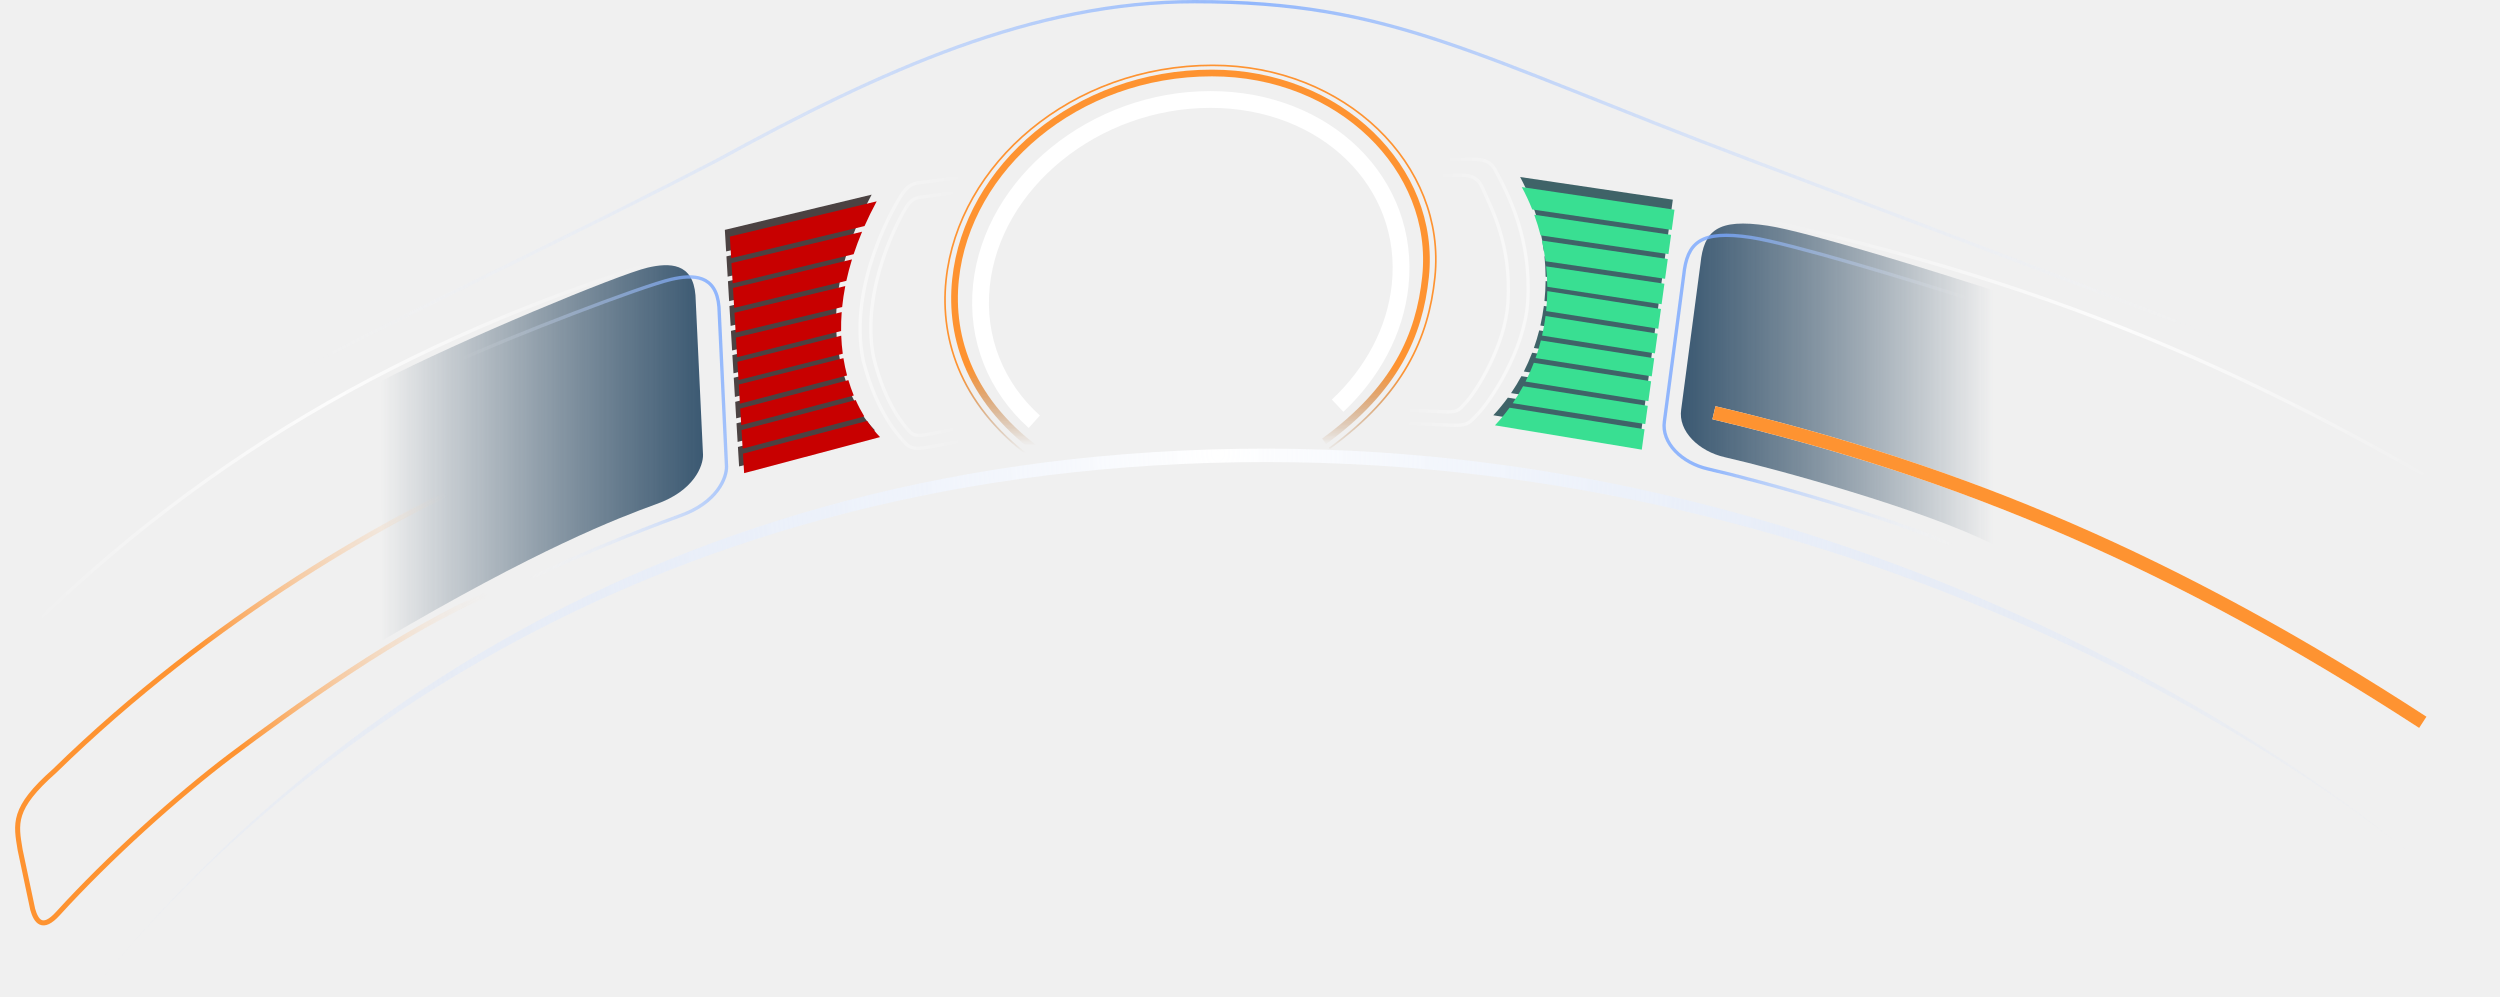
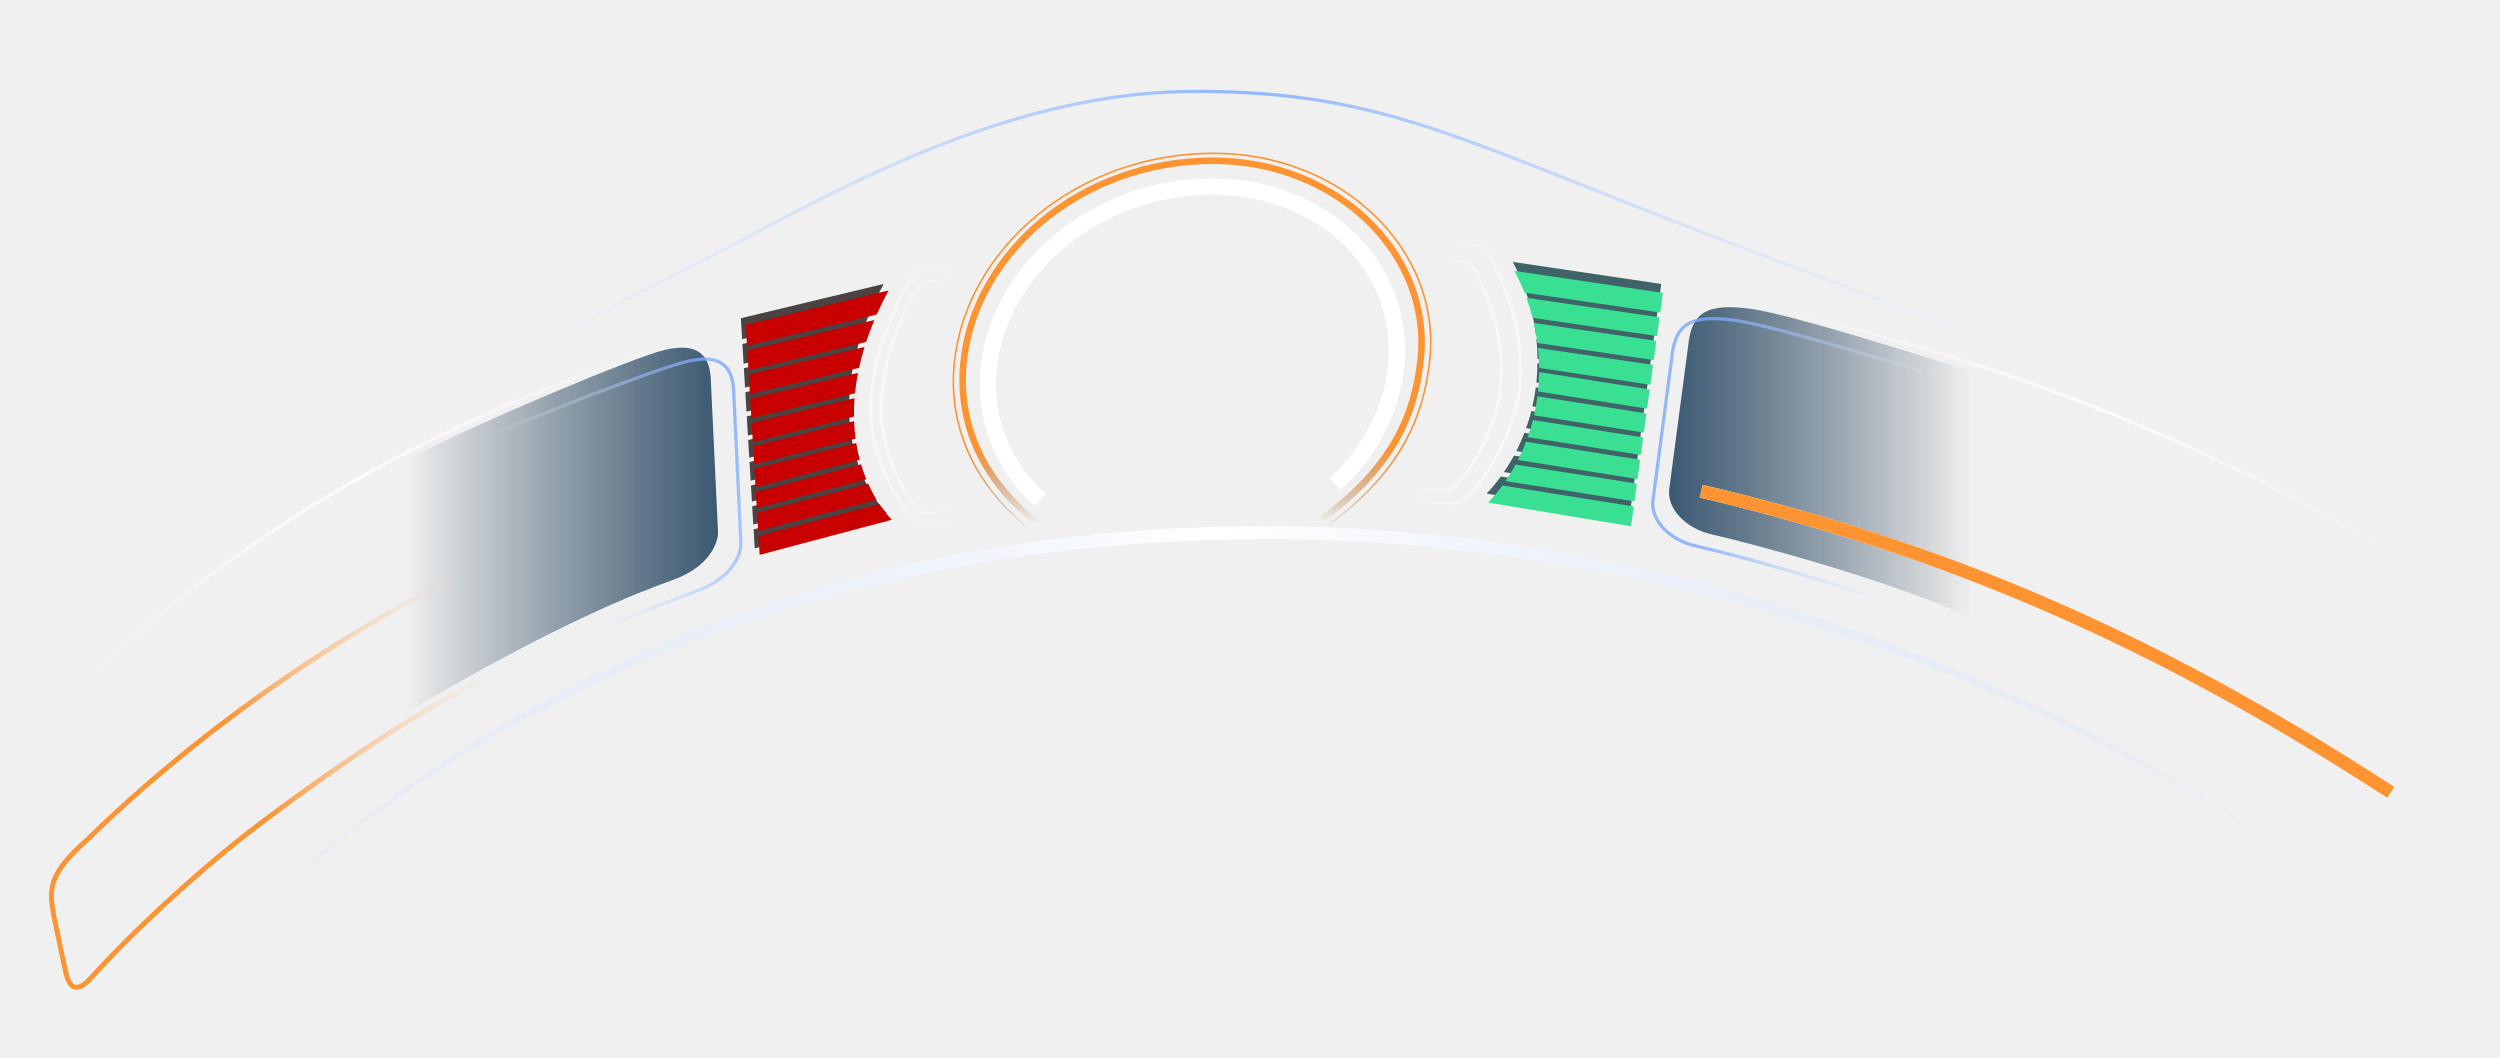
- <svg xmlns="http://www.w3.org/2000/svg" width="1490" height="594" viewBox="0 0 1490 594" fill="none">
-   <path d="M621.914 271C578.477 240.5 565.823 201.485 569.5 166.5C576.495 99.95 641.42 43.5 722.31 43.5C798.202 43.5 856.399 100.5 849.62 165C845.942 200 831.635 232 789.188 263" stroke="url(#paint0_linear_1260_576)" stroke-width="4" />
-   <path d="M618.366 275.559C573.189 243.837 560.027 203.257 563.851 166.871C571.126 97.654 638.654 38.942 722.785 38.942C801.719 38.942 862.248 98.226 855.197 165.311C851.371 201.713 836.492 234.996 792.344 267.238" stroke="url(#paint1_linear_1260_576)" />
-   <path d="M616.44 251.349C593.939 231.117 581.563 202.179 584.94 170.044C591.37 108.874 652.444 59.287 721.354 59.287C790.265 59.287 840.915 108.874 834.486 170.044C831.61 197.414 817.792 222.465 797.227 241.793" stroke="white" stroke-width="10" />
-   <path d="M574.5 105.5L547 109C544 109.5 541.299 110.769 538.5 114.5C534 120.5 505 169.5 514.5 215C523.016 248 537.499 261.807 540 264.5C541.5 266.116 544 267.8 550 267C556 266.2 568.5 263.667 574.5 262.5" stroke="url(#paint2_linear_1260_576)" stroke-opacity="0.5" stroke-width="2" />
-   <path d="M571 114.5L547.898 117.639C545.377 118.087 543.109 119.224 540.757 122.57C536.976 127.951 512.615 171.889 520.596 212.688C527.749 242.279 539.917 254.66 542.017 257.074C543.277 258.523 545.378 260.033 550.418 259.316C555.459 258.599 565.96 256.327 571 255.281" stroke="url(#paint3_linear_1260_576)" stroke-opacity="0.5" stroke-width="2" />
-   <path d="M856.5 95H878C882 95 887.5 95 891 101C898.5 115 913 142 910.5 180C908.592 209 888 239.5 880.5 247C876 251.5 875.5 253.5 867 253.5L831.5 252" stroke="url(#paint4_linear_1260_576)" stroke-opacity="0.5" stroke-width="2" />
-   <path d="M853.807 104.5H871.701C875.03 104.5 879.94 105.034 882.936 110.727C889.456 125.257 900.83 146.311 898.749 180.115C897.162 205.913 880.023 233.046 873.781 239.718C870.036 243.721 869.62 245.5 862.546 245.5L833 244.166" stroke="url(#paint5_linear_1260_576)" stroke-opacity="0.5" stroke-width="2" />
-   <path d="M386 159.5C369.128 163.394 273.5 203 226.5 227.5V382.5C320.5 327 368.5 308.667 391 300.5C413.8 292.5 419.167 277.5 419 271L414.5 176C413 156.5 399 156.5 386 159.5Z" fill="url(#paint6_linear_1260_576)" />
-   <path d="M269.5 216.5C304.833 200.167 383.128 170.394 400 166.5C413 163.5 427 163.5 428.5 183L433 278C433.167 284.5 427.8 299.5 405 307.5C382.5 315.667 330.3 336.1 301.5 352.5" stroke="url(#paint7_linear_1260_576)" stroke-opacity="0.8" stroke-width="2" />
-   <path d="M301 279C237 304.5 125.5 368.5 32.5 459.5C7 482 9.5 491 12 506.5L19.5 542C21.5 549 25.222 554.706 34.5 544.5C64.5 511.5 105.5 474.5 138 450C170.5 425.5 242 373.5 293.5 353" stroke="url(#paint8_linear_1260_576)" stroke-width="3" />
-   <path d="M1 391.5C114 275 242.5 202 395.5 154.5" stroke="url(#paint9_radial_1260_576)" stroke-opacity="0.8" stroke-width="2" />
-   <path d="M1006 121.5C1208 162 1333.5 215.5 1489 309" stroke="url(#paint10_radial_1260_576)" stroke-opacity="0.8" stroke-width="2" />
-   <path d="M1053.5 134.5C1077.5 138.1 1154.67 162.334 1188 173V324.5C1146.5 303.5 1056.75 278.991 1028 272.5C1012.5 269 1000 257 1002 244L1013.5 157C1015.5 137.5 1023.5 130 1053.5 134.5Z" fill="url(#paint11_linear_1260_576)" />
-   <path d="M1173.5 178C1140.17 167.334 1067.5 145.1 1043.5 141.5C1013.5 137 1005.5 144.5 1003.5 164L992 251C990 264 1002.5 276 1018 279.5C1046.75 285.991 1136.5 310.5 1178 331.5" stroke="url(#paint12_linear_1260_576)" stroke-opacity="0.8" stroke-width="2" />
-   <path d="M1021.5 246C1169.5 281 1297 335 1444 430.5" stroke="white" stroke-width="8" />
-   <path d="M1021.5 246C1169.5 281 1297 335 1444 430.5" stroke="#FE9331" stroke-width="8" />
-   <path fill-rule="evenodd" clip-rule="evenodd" d="M890 247.5L977.5 262L979.156 249.854L898.675 237C896.02 240.644 893.128 244.152 890 247.5ZM900.584 234.298C902.825 231.024 904.883 227.648 906.757 224.186L981.061 235.889L979.58 246.747L900.584 234.298ZM983.058 221.243L981.444 233.076L908.211 221.411C910.059 217.765 911.709 214.031 913.161 210.226L983.058 221.243ZM914.201 207.391C915.417 203.945 916.474 200.446 917.371 196.906L984.926 207.544L983.457 218.316L914.201 207.391ZM986.929 192.855L985.326 204.613L918.071 194C918.947 190.153 919.639 186.262 920.145 182.344L986.929 192.855ZM920.492 179.392C920.907 175.446 921.137 171.477 921.182 167.5L988.932 178.165L987.328 189.926L920.492 179.392ZM990.985 163.109L989.322 175.309L921.185 164.93C921.148 160.871 920.919 156.808 920.498 152.759L990.985 163.109ZM920.143 149.705C919.613 145.572 918.881 141.458 917.949 137.381L992.991 148.397L991.387 160.164L920.143 149.705ZM994.958 133.974L993.393 145.45L917.199 134.276C916.143 130.133 914.878 126.035 913.404 122L994.958 133.974ZM912.202 118.838C910.403 114.293 908.336 109.838 906 105.5L997 119L995.358 131.043L912.202 118.838Z" fill="#3F6368" />
-   <path d="M978.5 268L891 253.5C894.128 250.152 897.02 246.644 899.675 243L980.156 255.854L978.5 268Z" fill="#39DF92" />
-   <path d="M982.061 241.889L907.758 230.186C905.883 233.648 903.826 237.024 901.584 240.298L980.58 252.747L982.061 241.889Z" fill="#39DF92" />
-   <path d="M984.058 227.244L914.161 216.226C912.709 220.031 911.059 223.765 909.211 227.411L982.444 239.076L984.058 227.244Z" fill="#39DF92" />
-   <path d="M985.926 213.544L918.371 202.906C917.473 206.446 916.417 209.945 915.201 213.391L984.457 224.316L985.926 213.544Z" fill="#39DF92" />
-   <path d="M987.929 198.854L921.146 188.344C920.639 192.262 919.947 196.153 919.071 200L986.326 210.613L987.929 198.854Z" fill="#39DF92" />
-   <path d="M989.932 184.165L922.182 173.5C922.137 177.477 921.908 181.446 921.492 185.392L988.328 195.926L989.932 184.165Z" fill="#39DF92" />
-   <path d="M991.985 169.109L921.498 158.759C921.919 162.808 922.148 166.871 922.184 170.93L990.321 181.309L991.985 169.109Z" fill="#39DF92" />
-   <path d="M993.992 154.397L918.95 143.381C919.882 147.458 920.613 151.572 921.143 155.705L992.387 166.164L993.992 154.397Z" fill="#39DF92" />
-   <path d="M995.958 139.974L914.404 128C915.878 132.035 917.143 136.133 918.199 140.276L994.393 151.45L995.958 139.974Z" fill="#39DF92" />
-   <path d="M907 111.5L998 125L996.358 137.043L913.202 124.838C911.403 120.293 909.336 115.838 907 111.5Z" fill="#39DF92" />
-   <path fill-rule="evenodd" clip-rule="evenodd" d="M440.5 278L521.5 256.5C518.946 253.877 516.327 250.657 513.81 246.867L439.8 266.39L440.5 278ZM439.619 263.389L438.951 252.301L507 234.413C508.583 237.965 510.307 241.227 512.107 244.187L439.619 263.389ZM502.636 222.551C503.592 225.78 504.674 228.84 505.852 231.724L438.773 249.348L438.179 239.5L502.636 222.551ZM438.003 236.583L437.314 225.156L499.68 209.463C500.254 213.059 500.99 216.495 501.857 219.769L438.003 236.583ZM498.37 196.061C498.512 199.782 498.827 203.369 499.291 206.817L437.154 222.5L436.5 211.647L498.37 196.061ZM436.334 208.9L435.629 197.197L498.656 182C498.357 185.885 498.244 189.649 498.297 193.289L436.334 208.9ZM500.776 166.5C499.94 170.789 499.33 174.957 498.923 179L435.45 194.235L434.737 182.403L500.776 166.5ZM434.562 179.5L433.847 167.635L504.786 150.596C503.439 154.962 502.324 159.223 501.421 163.373L434.562 179.5ZM510.803 134.105C508.883 138.671 507.213 143.137 505.774 147.5L433.682 164.895L432.953 152.805L510.803 134.105ZM432.775 149.86L432 137L519.5 116C516.796 121.014 514.391 125.925 512.262 130.728L432.775 149.86Z" fill="#4B4242" />
-   <path d="M524.5 260.5L443.5 282L442.8 270.39L516.81 250.867C519.327 254.657 521.946 257.877 524.5 260.5Z" fill="#C80000" />
-   <path d="M510 238.413L441.951 256.301L442.619 267.389L515.107 248.187C513.307 245.227 511.583 241.965 510 238.413Z" fill="#C80000" />
-   <path d="M505.637 226.551L441.179 243.5L441.773 253.348L508.852 235.724C507.674 232.84 506.592 229.78 505.637 226.551Z" fill="#C80000" />
-   <path d="M502.68 213.463L440.314 229.156L441.003 240.583L504.857 223.769C503.99 220.495 503.255 217.059 502.68 213.463Z" fill="#C80000" />
-   <path d="M501.37 200.061L439.5 215.647L440.154 226.5L502.291 210.817C501.827 207.369 501.512 203.782 501.37 200.061Z" fill="#C80000" />
-   <path d="M501.656 186L438.629 201.197L439.334 212.9L501.297 197.289C501.244 193.649 501.357 189.885 501.656 186Z" fill="#C80000" />
-   <path d="M503.776 170.5L437.737 186.403L438.451 198.235L501.924 183C502.33 178.957 502.94 174.789 503.776 170.5Z" fill="#C80000" />
-   <path d="M507.786 154.596L436.847 171.635L437.562 183.5L504.421 167.373C505.324 163.223 506.439 158.963 507.786 154.596Z" fill="#C80000" />
-   <path d="M513.803 138.105L435.953 156.805L436.682 168.895L508.774 151.5C510.213 147.137 511.883 142.671 513.803 138.105Z" fill="#C80000" />
-   <path d="M435 141L522.5 120C519.796 125.014 517.391 129.925 515.262 134.728L435.775 153.86L435 141Z" fill="#C80000" />
-   <path d="M738.44 267.501C1098.29 262.115 1368.86 446.236 1460 528.5C1369.81 447.098 1095.76 270.154 738.56 275.5C372.569 280.977 156.977 463.154 53 593C158.023 461.847 369.432 273.023 738.44 267.501Z" fill="url(#paint13_radial_1260_576)" />
-   <path d="M183 218C270.5 173 352.79 134.393 427.5 95.5C526 41.5 616.158 1 712 1C829.5 1 877 32.633 1043.5 95.5C1179.1 146.7 1307.67 195.5 1355 213.5" stroke="url(#paint14_radial_1260_576)" stroke-opacity="0.8" stroke-width="2" />
+ <svg xmlns="http://www.w3.org/2000/svg" width="1532" height="648" viewBox="0 0 1532 648" fill="none">
+   <path d="M642.914 326C599.477 295.5 586.823 256.485 590.5 221.5C597.495 154.95 662.42 98.5 743.31 98.5C819.202 98.5 877.399 155.5 870.62 220C866.942 255 852.635 287 810.188 318" stroke="url(#paint0_linear_1260_576)" stroke-width="4" />
+   <path d="M639.366 330.559C594.189 298.837 581.027 258.257 584.851 221.871C592.126 152.654 659.654 93.942 743.785 93.942C822.719 93.942 883.248 153.226 876.197 220.311C872.371 256.713 857.492 289.996 813.344 322.238" stroke="url(#paint1_linear_1260_576)" />
+   <path d="M637.44 306.349C614.939 286.117 602.563 257.179 605.94 225.044C612.37 163.874 673.444 114.287 742.354 114.287C811.265 114.287 861.915 163.874 855.486 225.044C852.61 252.414 838.792 277.465 818.227 296.793" stroke="white" stroke-width="10" />
+   <path d="M595.5 160.5L568 164C565 164.5 562.299 165.769 559.5 169.5C555 175.5 526 224.5 535.5 270C544.016 303 558.499 316.807 561 319.5C562.5 321.116 565 322.8 571 322C577 321.2 589.5 318.667 595.5 317.5" stroke="url(#paint2_linear_1260_576)" stroke-opacity="0.5" stroke-width="2" />
+   <path d="M592 169.5L568.898 172.639C566.377 173.087 564.109 174.224 561.757 177.57C557.976 182.951 533.615 226.889 541.596 267.688C548.749 297.279 560.917 309.66 563.017 312.074C564.277 313.523 566.378 315.033 571.418 314.316C576.459 313.599 586.96 311.327 592 310.281" stroke="url(#paint3_linear_1260_576)" stroke-opacity="0.5" stroke-width="2" />
+   <path d="M877.5 150H899C903 150 908.5 150 912 156C919.5 170 934 197 931.5 235C929.592 264 909 294.5 901.5 302C897 306.5 896.5 308.5 888 308.5L852.5 307" stroke="url(#paint4_linear_1260_576)" stroke-opacity="0.5" stroke-width="2" />
+   <path d="M874.807 159.5H892.701C896.03 159.5 900.94 160.034 903.936 165.727C910.456 180.257 921.83 201.311 919.749 235.115C918.162 260.913 901.023 288.046 894.781 294.718C891.036 298.721 890.62 300.5 883.546 300.5L854 299.166" stroke="url(#paint5_linear_1260_576)" stroke-opacity="0.5" stroke-width="2" />
+   <path d="M407 214.5C390.128 218.394 294.5 258 247.5 282.5V437.5C341.5 382 389.5 363.667 412 355.5C434.8 347.5 440.167 332.5 440 326L435.5 231C434 211.5 420 211.5 407 214.5Z" fill="url(#paint6_linear_1260_576)" />
+   <path d="M290.5 271.5C325.833 255.167 404.128 225.394 421 221.5C434 218.5 448 218.5 449.5 238L454 333C454.167 339.5 448.8 354.5 426 362.5C403.5 370.667 351.3 391.1 322.5 407.5" stroke="url(#paint7_linear_1260_576)" stroke-opacity="0.8" stroke-width="2" />
+   <path d="M322 334C258 359.5 146.5 423.5 53.5 514.5C28 537 30.5 546 33 561.5L40.5 597C42.5 604 46.222 609.706 55.5 599.5C85.5 566.5 126.5 529.5 159 505C191.5 480.5 263 428.5 314.5 408" stroke="url(#paint8_linear_1260_576)" stroke-width="3" />
+   <path d="M22 446.5C135 330 263.5 257 416.5 209.5" stroke="url(#paint9_radial_1260_576)" stroke-opacity="0.8" stroke-width="2" />
+   <path d="M1027 176.5C1229 217 1354.5 270.5 1510 364" stroke="url(#paint10_radial_1260_576)" stroke-opacity="0.8" stroke-width="2" />
+   <path d="M1074.5 189.5C1098.5 193.1 1175.67 217.334 1209 228V379.5C1167.5 358.5 1077.75 333.991 1049 327.5C1033.5 324 1021 312 1023 299L1034.5 212C1036.5 192.5 1044.5 185 1074.5 189.5Z" fill="url(#paint11_linear_1260_576)" />
+   <path d="M1194.5 233C1161.17 222.334 1088.5 200.1 1064.5 196.5C1034.5 192 1026.5 199.5 1024.5 219L1013 306C1011 319 1023.5 331 1039 334.5C1067.75 340.991 1157.5 365.5 1199 386.5" stroke="url(#paint12_linear_1260_576)" stroke-opacity="0.8" stroke-width="2" />
+   <path d="M1042.5 301C1190.5 336 1318 390 1465 485.5" stroke="white" stroke-width="8" />
+   <path d="M1042.5 301C1190.5 336 1318 390 1465 485.5" stroke="#FE9331" stroke-width="8" />
+   <path fill-rule="evenodd" clip-rule="evenodd" d="M911 302.5L998.5 317L1000.16 304.854L919.675 292C917.02 295.644 914.128 299.152 911 302.5ZM921.584 289.298C923.825 286.024 925.883 282.648 927.757 279.186L1002.06 290.889L1000.58 301.747L921.584 289.298ZM1004.06 276.243L1002.44 288.076L929.211 276.411C931.059 272.765 932.709 269.031 934.161 265.226L1004.06 276.243ZM935.201 262.391C936.417 258.945 937.474 255.446 938.371 251.906L1005.93 262.544L1004.46 273.316L935.201 262.391ZM1007.93 247.855L1006.33 259.613L939.071 249C939.947 245.153 940.639 241.262 941.145 237.344L1007.93 247.855ZM941.492 234.392C941.907 230.446 942.137 226.477 942.182 222.5L1009.93 233.165L1008.33 244.926L941.492 234.392ZM1011.99 218.109L1010.32 230.309L942.185 219.93C942.148 215.871 941.919 211.808 941.498 207.759L1011.99 218.109ZM941.143 204.705C940.613 200.572 939.881 196.458 938.949 192.381L1013.99 203.397L1012.39 215.164L941.143 204.705ZM1015.96 188.974L1014.39 200.45L938.199 189.276C937.143 185.133 935.878 181.035 934.404 177L1015.96 188.974ZM933.202 173.838C931.403 169.293 929.336 164.838 927 160.5L1018 174L1016.36 186.043L933.202 173.838Z" fill="#3F6368" />
+   <mask id="mask0_1260_576" style="mask-type:alpha" maskUnits="userSpaceOnUse" x="909" y="159" width="113" height="171">
+     <path d="M909 159L1022 176.897V329.961L909 312.064V159Z" fill="#D9D9D9" />
+   </mask>
+   <g mask="url(#mask0_1260_576)">
+     <path fill-rule="evenodd" clip-rule="evenodd" d="M912 308L999.5 322.5L1001.16 310.354L920.675 297.5C918.02 301.144 915.128 304.652 912 308ZM922.584 294.798C924.825 291.524 926.883 288.148 928.757 284.686L1003.06 296.389L1001.58 307.247L922.584 294.798ZM1005.06 281.743L1003.44 293.576L930.211 281.911C932.059 278.265 933.709 274.531 935.161 270.726L1005.06 281.743ZM936.201 267.891C937.417 264.445 938.474 260.945 939.371 257.405L1006.93 268.044L1005.46 278.816L936.201 267.891ZM1008.93 253.354L1007.33 265.113L940.071 254.5C940.947 250.652 941.639 246.761 942.145 242.843L1008.93 253.354ZM942.492 239.892C942.907 235.946 943.137 231.976 943.182 228L1010.93 238.664L1009.33 250.426L942.492 239.892ZM1012.99 223.608L1011.32 235.809L943.185 225.43C943.148 221.371 942.919 217.308 942.498 213.259L1012.99 223.608ZM942.143 210.205C941.613 206.072 940.881 201.957 939.949 197.881L1014.99 208.897L1013.39 220.664L942.143 210.205ZM1016.96 194.474L1015.39 205.949L939.199 194.775C938.143 190.633 936.878 186.535 935.404 182.5L1016.96 194.474ZM934.202 179.338C932.403 174.793 930.336 170.337 928 166L1019 179.5L1017.36 191.542L934.202 179.338Z" fill="#39DF92" />
+   </g>
+   <path fill-rule="evenodd" clip-rule="evenodd" d="M462.5 336L543.5 314.5C540.946 311.877 538.327 308.657 535.81 304.867L461.8 324.39L462.5 336ZM461.619 321.389L460.951 310.301L529 292.413C530.583 295.965 532.307 299.227 534.107 302.187L461.619 321.389ZM524.636 280.551C525.592 283.78 526.674 286.84 527.852 289.724L460.773 307.348L460.179 297.5L524.636 280.551ZM460.003 294.583L459.314 283.156L521.68 267.463C522.254 271.059 522.99 274.495 523.857 277.769L460.003 294.583ZM520.37 254.061C520.512 257.782 520.827 261.369 521.291 264.817L459.154 280.5L458.5 269.647L520.37 254.061ZM458.334 266.9L457.629 255.197L520.656 240C520.357 243.885 520.244 247.649 520.297 251.289L458.334 266.9ZM522.776 224.5C521.94 228.789 521.33 232.957 520.923 237L457.45 252.235L456.737 240.403L522.776 224.5ZM456.562 237.5L455.847 225.635L526.786 208.596C525.439 212.962 524.324 217.223 523.421 221.373L456.562 237.5ZM532.803 192.105C530.883 196.671 529.213 201.137 527.774 205.5L455.682 222.895L454.953 210.805L532.803 192.105ZM454.775 207.86L454 195L541.5 174C538.796 179.014 536.391 183.925 534.262 188.728L454.775 207.86Z" fill="#4B4242" />
+   <mask id="mask1_1260_576" style="mask-type:alpha" maskUnits="userSpaceOnUse" x="446" y="172" width="113" height="181">
+     <path d="M558.57 172L446 199.746V352.81L558.57 325.064V172Z" fill="#D9D9D9" />
+   </mask>
+   <g mask="url(#mask1_1260_576)">
+     <path fill-rule="evenodd" clip-rule="evenodd" d="M465.5 340L546.5 318.5C543.946 315.877 541.327 312.657 538.81 308.867L464.8 328.39L465.5 340ZM464.619 325.389L463.951 314.301L532 296.413C533.583 299.965 535.307 303.227 537.107 306.187L464.619 325.389ZM527.636 284.55C528.592 287.78 529.674 290.84 530.852 293.724L463.773 311.348L463.179 301.5L527.636 284.55ZM463.003 298.583L462.314 287.156L524.68 271.463C525.254 275.058 525.99 278.495 526.857 281.768L463.003 298.583ZM523.37 258.061C523.512 261.782 523.827 265.369 524.291 268.816L462.154 284.5L461.5 273.647L523.37 258.061ZM461.334 270.9L460.629 259.197L523.656 244C523.357 247.884 523.244 251.649 523.297 255.289L461.334 270.9ZM525.776 228.5C524.94 232.789 524.33 236.957 523.923 241L460.45 256.235L459.737 244.403L525.776 228.5ZM459.562 241.5L458.847 229.634L529.786 212.596C528.439 216.962 527.324 221.222 526.421 225.373L459.562 241.5ZM535.803 196.105C533.883 200.671 532.213 205.137 530.774 209.5L458.682 226.895L457.953 214.804L535.803 196.105ZM457.775 211.86L457 199L544.5 178C541.796 183.014 539.391 187.924 537.262 192.727L457.775 211.86Z" fill="#C80000" />
+   </g>
+   <path d="M759.44 322.501C1119.29 317.115 1389.86 501.236 1481 583.5C1390.81 502.098 1116.76 325.154 759.56 330.5C393.569 335.977 177.977 518.154 74 648C179.023 516.847 390.432 328.023 759.44 322.501Z" fill="url(#paint13_radial_1260_576)" />
+   <path d="M204 273C291.5 228 373.79 189.393 448.5 150.5C547 96.5 637.158 56 733 56C850.5 56 898 87.633 1064.5 150.5C1200.1 201.7 1328.67 250.5 1376 268.5" stroke="url(#paint14_radial_1260_576)" stroke-opacity="0.8" stroke-width="2" />
  <defs>
-     <linearGradient id="paint0_linear_1260_576" x1="722.409" y1="43.5" x2="722.409" y2="271" gradientUnits="userSpaceOnUse">
+     <linearGradient id="paint0_linear_1260_576" x1="743.409" y1="98.5" x2="743.409" y2="326" gradientUnits="userSpaceOnUse">
      <stop offset="0.771" stop-color="#FE9331" />
      <stop offset="0.976" stop-color="#98581D" stop-opacity="0" />
    </linearGradient>
-     <linearGradient id="paint1_linear_1260_576" x1="722.888" y1="38.942" x2="722.888" y2="275.559" gradientUnits="userSpaceOnUse">
+     <linearGradient id="paint1_linear_1260_576" x1="743.888" y1="93.942" x2="743.888" y2="330.559" gradientUnits="userSpaceOnUse">
      <stop offset="0.771" stop-color="#FE9331" />
      <stop offset="0.976" stop-color="#98581D" stop-opacity="0" />
    </linearGradient>
-     <linearGradient id="paint2_linear_1260_576" x1="513" y1="105.5" x2="575" y2="105.5" gradientUnits="userSpaceOnUse">
+     <linearGradient id="paint2_linear_1260_576" x1="534" y1="160.5" x2="596" y2="160.5" gradientUnits="userSpaceOnUse">
      <stop stop-color="white" />
      <stop offset="1" stop-color="white" stop-opacity="0" />
    </linearGradient>
-     <linearGradient id="paint3_linear_1260_576" x1="519.335" y1="114.5" x2="571.42" y2="114.5" gradientUnits="userSpaceOnUse">
+     <linearGradient id="paint3_linear_1260_576" x1="540.335" y1="169.5" x2="592.42" y2="169.5" gradientUnits="userSpaceOnUse">
      <stop stop-color="white" />
      <stop offset="1" stop-color="white" stop-opacity="0" />
    </linearGradient>
-     <linearGradient id="paint4_linear_1260_576" x1="911" y1="94.5" x2="862" y2="87" gradientUnits="userSpaceOnUse">
+     <linearGradient id="paint4_linear_1260_576" x1="932" y1="149.5" x2="883" y2="142" gradientUnits="userSpaceOnUse">
      <stop stop-color="white" />
      <stop offset="1" stop-color="white" stop-opacity="0" />
    </linearGradient>
-     <linearGradient id="paint5_linear_1260_576" x1="899.166" y1="104.055" x2="858.268" y2="98.199" gradientUnits="userSpaceOnUse">
+     <linearGradient id="paint5_linear_1260_576" x1="920.166" y1="159.055" x2="879.268" y2="153.199" gradientUnits="userSpaceOnUse">
      <stop stop-color="white" />
      <stop offset="1" stop-color="white" stop-opacity="0" />
    </linearGradient>
-     <linearGradient id="paint6_linear_1260_576" x1="419" y1="215.5" x2="227" y2="215.5" gradientUnits="userSpaceOnUse">
+     <linearGradient id="paint6_linear_1260_576" x1="440" y1="270.5" x2="248" y2="270.5" gradientUnits="userSpaceOnUse">
      <stop stop-color="#3B5972" />
      <stop offset="1" stop-color="#254057" stop-opacity="0" />
    </linearGradient>
-     <linearGradient id="paint7_linear_1260_576" x1="420.5" y1="165.5" x2="272.769" y2="206.616" gradientUnits="userSpaceOnUse">
+     <linearGradient id="paint7_linear_1260_576" x1="441.5" y1="220.5" x2="293.769" y2="261.616" gradientUnits="userSpaceOnUse">
      <stop stop-color="#79A8FF" />
      <stop offset="1" stop-color="white" stop-opacity="0" />
    </linearGradient>
-     <linearGradient id="paint8_linear_1260_576" x1="1" y1="476" x2="292" y2="356.5" gradientUnits="userSpaceOnUse">
+     <linearGradient id="paint8_linear_1260_576" x1="22" y1="531" x2="313" y2="411.5" gradientUnits="userSpaceOnUse">
      <stop offset="0.452" stop-color="#FE9331" />
      <stop offset="1" stop-color="#F5DEC8" stop-opacity="0" />
    </linearGradient>
-     <radialGradient id="paint9_radial_1260_576" cx="0" cy="0" r="1" gradientUnits="userSpaceOnUse" gradientTransform="translate(198 237) scale(198 329.582)">
+     <radialGradient id="paint9_radial_1260_576" cx="0" cy="0" r="1" gradientUnits="userSpaceOnUse" gradientTransform="translate(219 292) scale(198 329.582)">
      <stop stop-color="white" />
      <stop offset="1" stop-color="white" stop-opacity="0" />
    </radialGradient>
-     <radialGradient id="paint10_radial_1260_576" cx="0" cy="0" r="1" gradientUnits="userSpaceOnUse" gradientTransform="translate(1262.74 193.835) rotate(51.3071) scale(198 329.582)">
+     <radialGradient id="paint10_radial_1260_576" cx="0" cy="0" r="1" gradientUnits="userSpaceOnUse" gradientTransform="translate(1283.74 248.835) rotate(51.3071) scale(198 329.582)">
      <stop stop-color="white" />
      <stop offset="1" stop-color="white" stop-opacity="0" />
    </radialGradient>
-     <linearGradient id="paint11_linear_1260_576" x1="1188" y1="182.192" x2="1002.27" y2="182.192" gradientUnits="userSpaceOnUse">
+     <linearGradient id="paint11_linear_1260_576" x1="1209" y1="237.192" x2="1023.27" y2="237.192" gradientUnits="userSpaceOnUse">
      <stop stop-color="#254057" stop-opacity="0" />
      <stop offset="1" stop-color="#3B5972" />
    </linearGradient>
-     <linearGradient id="paint12_linear_1260_576" x1="1019.5" y1="288" x2="1169.16" y2="294.583" gradientUnits="userSpaceOnUse">
+     <linearGradient id="paint12_linear_1260_576" x1="1040.5" y1="343" x2="1190.16" y2="349.583" gradientUnits="userSpaceOnUse">
      <stop stop-color="#79A8FF" />
      <stop offset="1" stop-color="white" stop-opacity="0" />
    </linearGradient>
-     <radialGradient id="paint13_radial_1260_576" cx="0" cy="0" r="1" gradientUnits="userSpaceOnUse" gradientTransform="translate(726.03 270.646) rotate(90) scale(904.963 734.268)">
+     <radialGradient id="paint13_radial_1260_576" cx="0" cy="0" r="1" gradientUnits="userSpaceOnUse" gradientTransform="translate(747.03 325.646) rotate(90) scale(904.963 734.268)">
      <stop stop-color="white" />
      <stop offset="1" stop-color="#C0D6FF" stop-opacity="0" />
    </radialGradient>
-     <radialGradient id="paint14_radial_1260_576" cx="0" cy="0" r="1" gradientUnits="userSpaceOnUse" gradientTransform="translate(744 0.500208) rotate(90) scale(612.5 612.5)">
+     <radialGradient id="paint14_radial_1260_576" cx="0" cy="0" r="1" gradientUnits="userSpaceOnUse" gradientTransform="translate(765 55.5002) rotate(90) scale(612.5 612.5)">
      <stop stop-color="#79A8FF" />
      <stop offset="1" stop-color="white" stop-opacity="0" />
    </radialGradient>
  </defs>
</svg>
